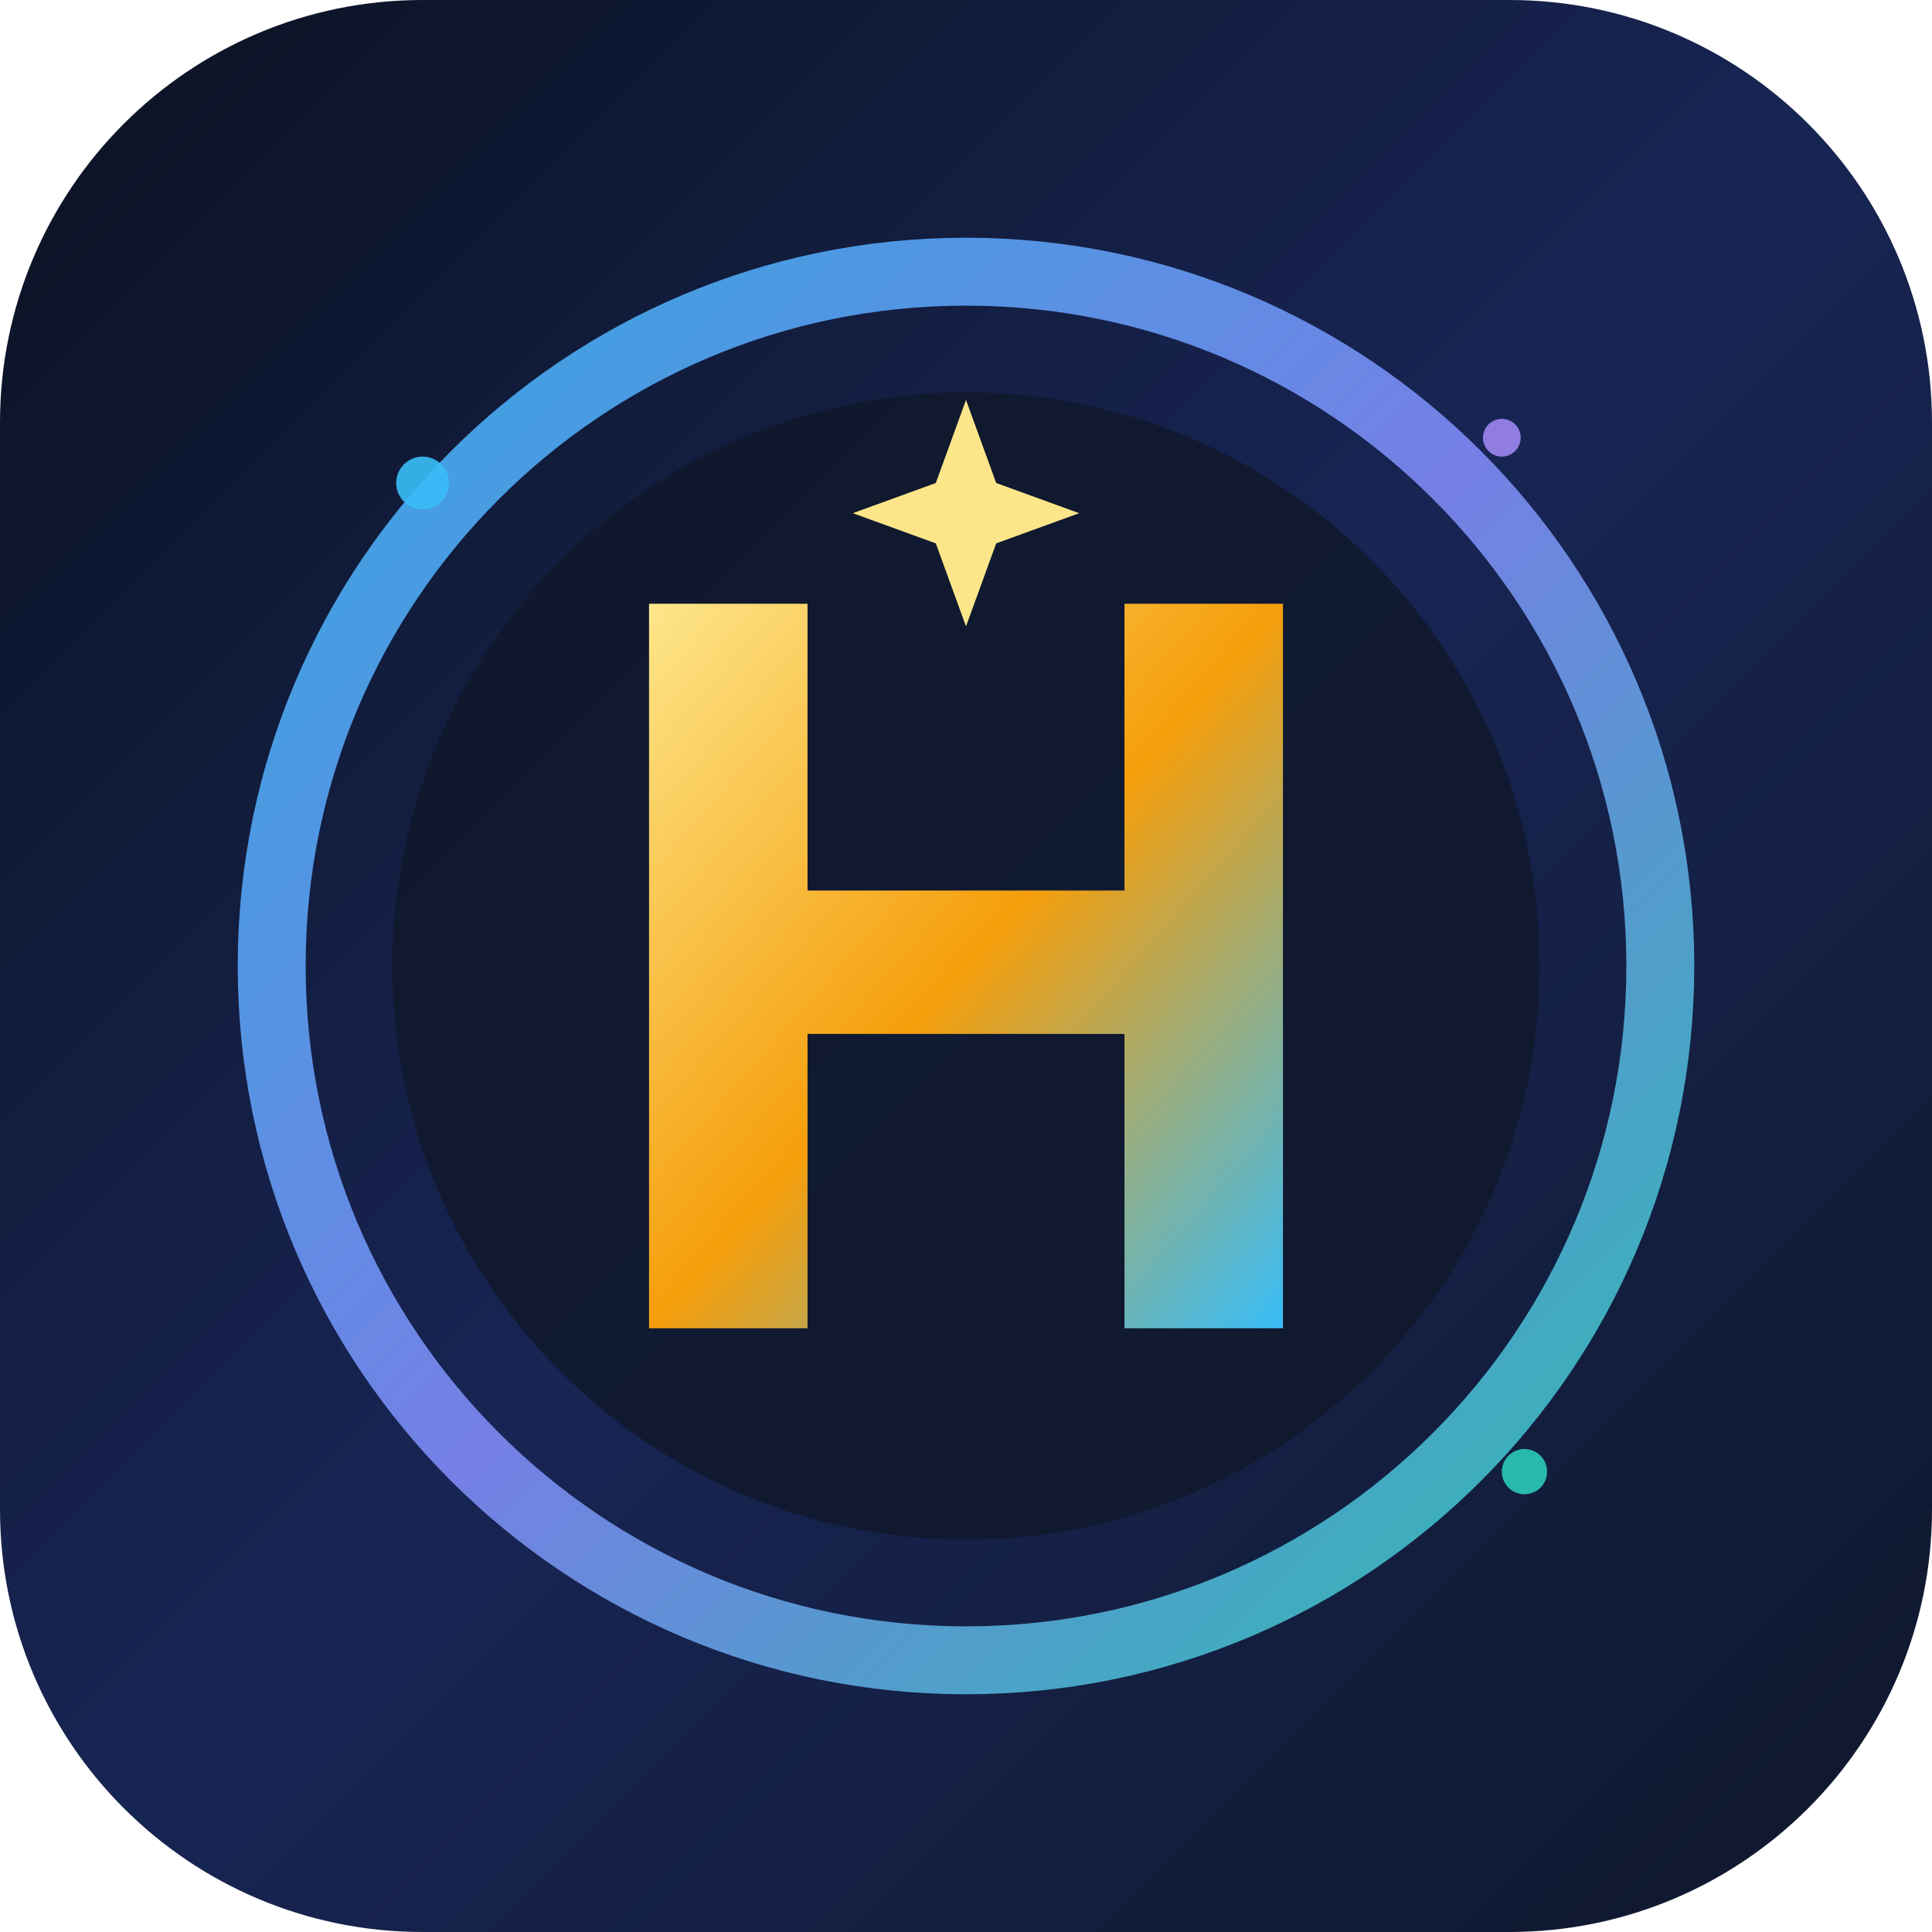
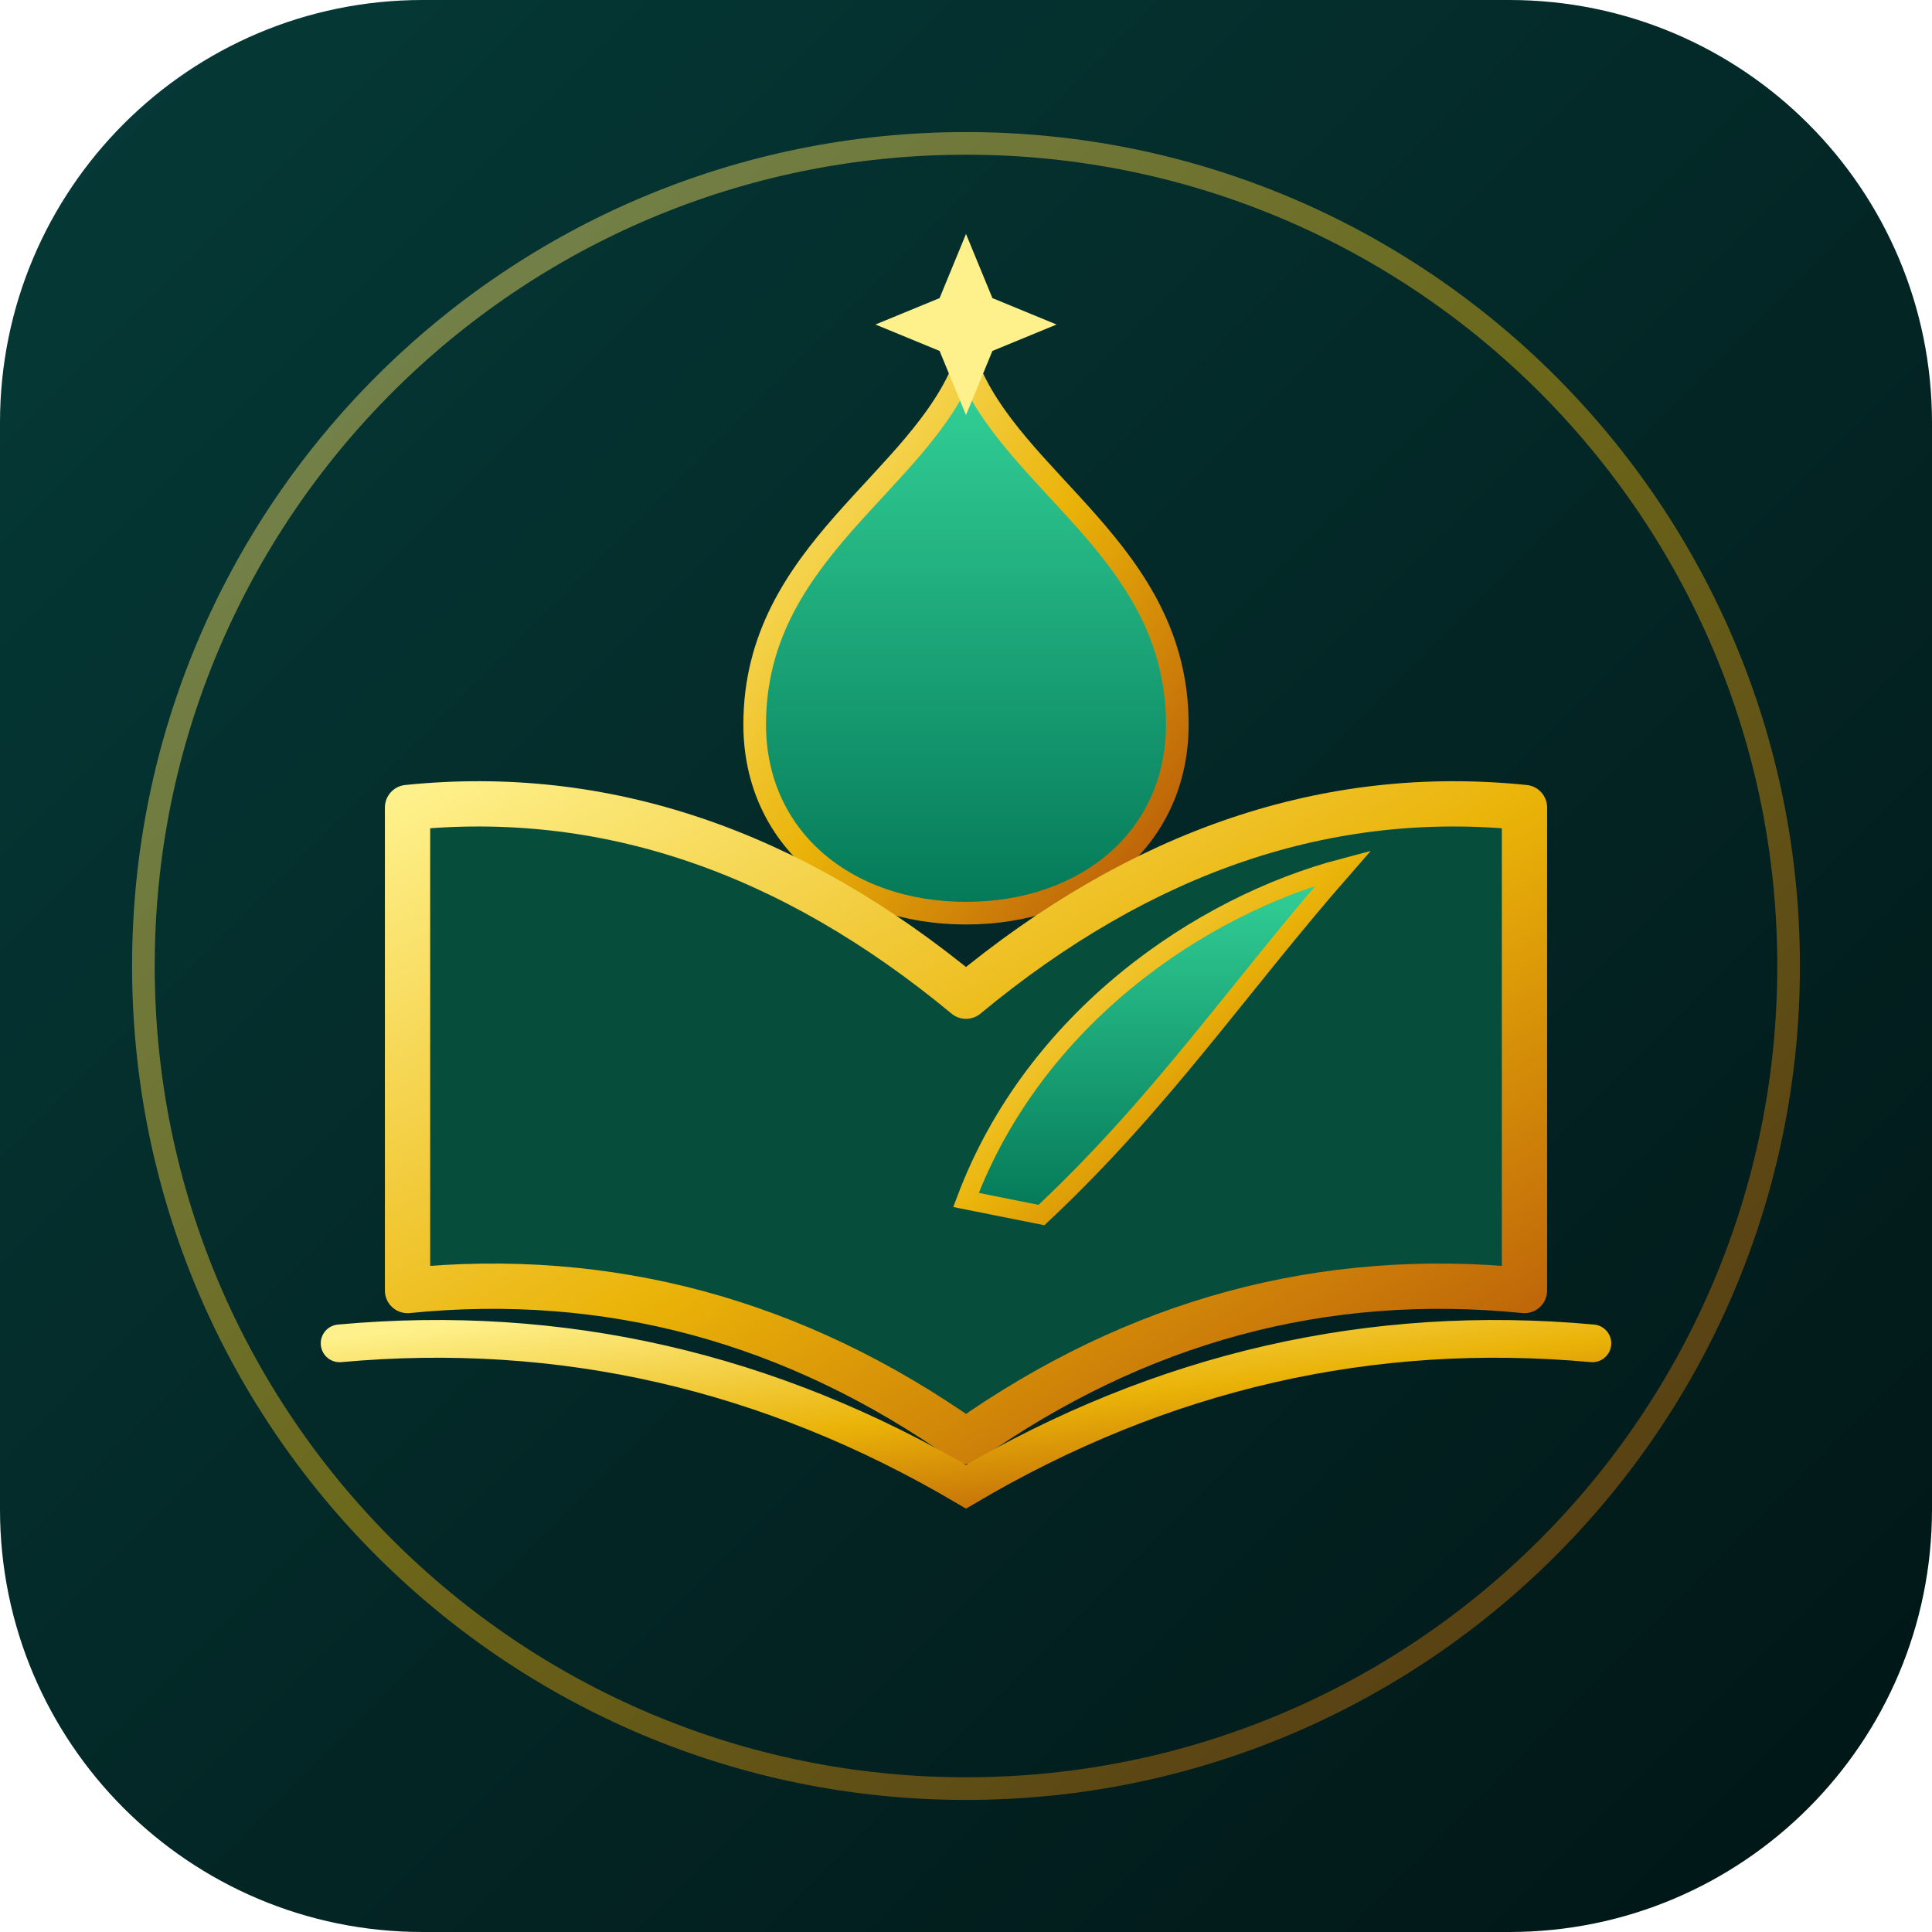
<svg xmlns="http://www.w3.org/2000/svg" viewBox="0 0 512 512" width="512" height="512">
  <defs>
-     <linearGradient id="bgGrad" x1="0%" y1="0%" x2="100%" y2="100%">
-       <stop offset="0%" stop-color="#0b1120" />
-       <stop offset="50%" stop-color="#172554" />
-       <stop offset="100%" stop-color="#0f172a" />
+     <linearGradient id="emeraldBg" x1="0%" y1="0%" x2="100%" y2="100%">
+       <stop offset="0%" stop-color="#053b38" />
+       <stop offset="55%" stop-color="#032625" />
+       <stop offset="100%" stop-color="#011515" />
    </linearGradient>
-     <linearGradient id="ringGrad" x1="0%" y1="0%" x2="100%" y2="100%">
-       <stop offset="0%" stop-color="#38bdf8" />
-       <stop offset="50%" stop-color="#818cf8" />
-       <stop offset="100%" stop-color="#2dd4bf" />
+     <linearGradient id="goldLeaf" x1="0%" y1="0%" x2="100%" y2="100%">
+       <stop offset="0%" stop-color="#fef08a" />
+       <stop offset="50%" stop-color="#eab308" />
+       <stop offset="100%" stop-color="#b45309" />
    </linearGradient>
-     <linearGradient id="goldGrad" x1="0%" y1="0%" x2="100%" y2="100%">
-       <stop offset="0%" stop-color="#fde68a" />
-       <stop offset="50%" stop-color="#f59e0b" />
-       <stop offset="100%" stop-color="#38bdf8" />
+     <linearGradient id="domeGlow" x1="0%" y1="0%" x2="0%" y2="100%">
+       <stop offset="0%" stop-color="#34d399" />
+       <stop offset="100%" stop-color="#047857" />
    </linearGradient>
  </defs>
-   <rect width="512" height="512" rx="112" fill="url(#bgGrad)" />
-   <circle cx="256" cy="256" r="184" fill="none" stroke="url(#ringGrad)" stroke-width="18" opacity="0.88" />
-   <circle cx="256" cy="256" r="152" fill="#0f172a" opacity="0.85" />
-   <circle cx="112" cy="128" r="7" fill="#38bdf8" opacity="0.9" />
-   <circle cx="398" cy="116" r="5" fill="#a78bfa" opacity="0.85" />
-   <circle cx="404" cy="390" r="6" fill="#2dd4bf" opacity="0.85" />
-   <path d="M172 160 L214 160 L214 236 L298 236 L298 160 L340 160 L340 352 L298 352 L298 274 L214 274 L214 352 L172 352 Z" fill="url(#goldGrad)" />
-   <path d="M256 106 L264 128 L286 136 L264 144 L256 166 L248 144 L226 136 L248 128 Z" fill="#fde68a" />
+   <rect width="512" height="512" rx="112" fill="url(#emeraldBg)" />
+   <circle cx="256" cy="256" r="218" fill="none" stroke="url(#goldLeaf)" stroke-width="6" opacity="0.45" />
+   <path d="M256 96 C268 128 312 146 312 192 C312 222 288 242 256 242 C224 242 200 222 200 192 C200 146 244 128 256 96 Z" fill="url(#domeGlow)" stroke="url(#goldLeaf)" stroke-width="6" />
+   <path d="M256 62 L263 79 L280 86 L263 93 L256 110 L249 93 L232 86 L249 79 Z" fill="#fef08a" />
+   <path d="M108 214 Q186 206 256 264 Q326 206 404 214 L404 342 Q324 334 256 382 Q188 334 108 342 Z" fill="#064e3b" stroke="url(#goldLeaf)" stroke-width="12" stroke-linejoin="round" />
+   <path d="M256 264 L256 382" stroke="url(#goldLeaf)" stroke-width="10" stroke-linecap="round" />
+   <path d="M90 356 Q178 348 256 394 Q334 348 422 356" fill="none" stroke="url(#goldLeaf)" stroke-width="10" stroke-linecap="round" />
+   <path d="M256 318 C274 270 318 240 356 230 C328 262 308 292 276 322 Z" fill="url(#domeGlow)" stroke="url(#goldLeaf)" stroke-width="5" />
</svg>
